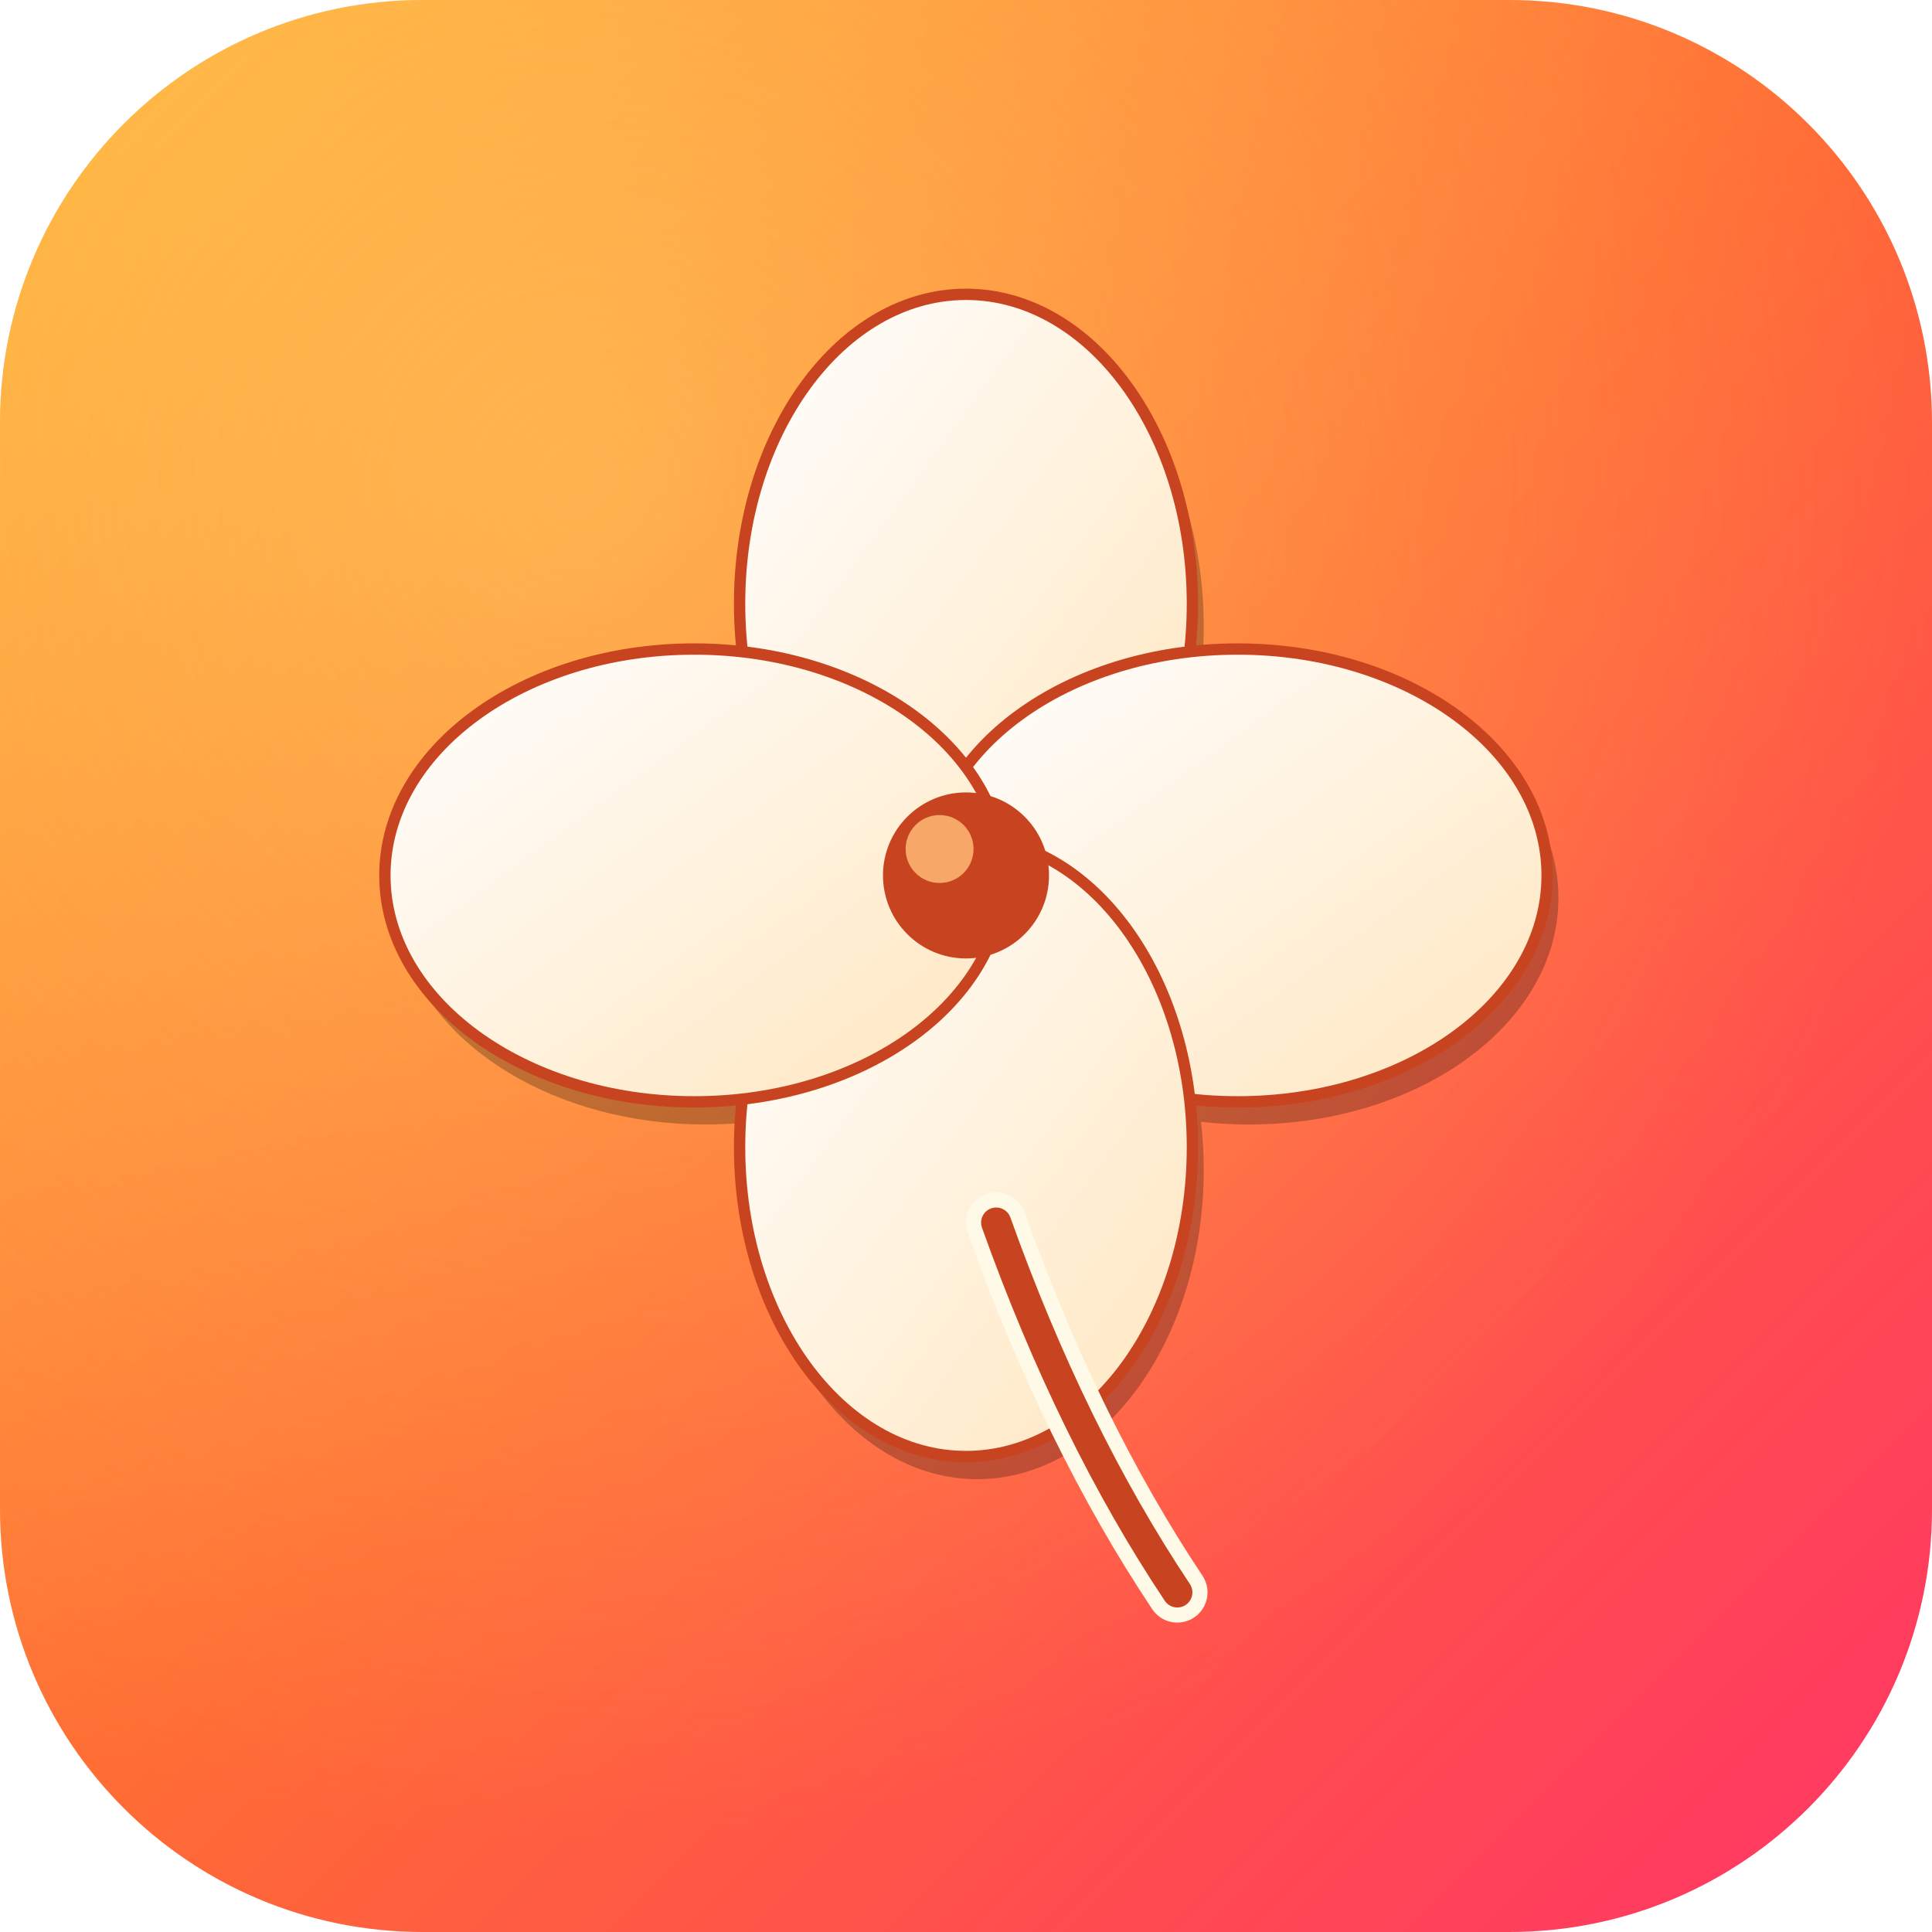
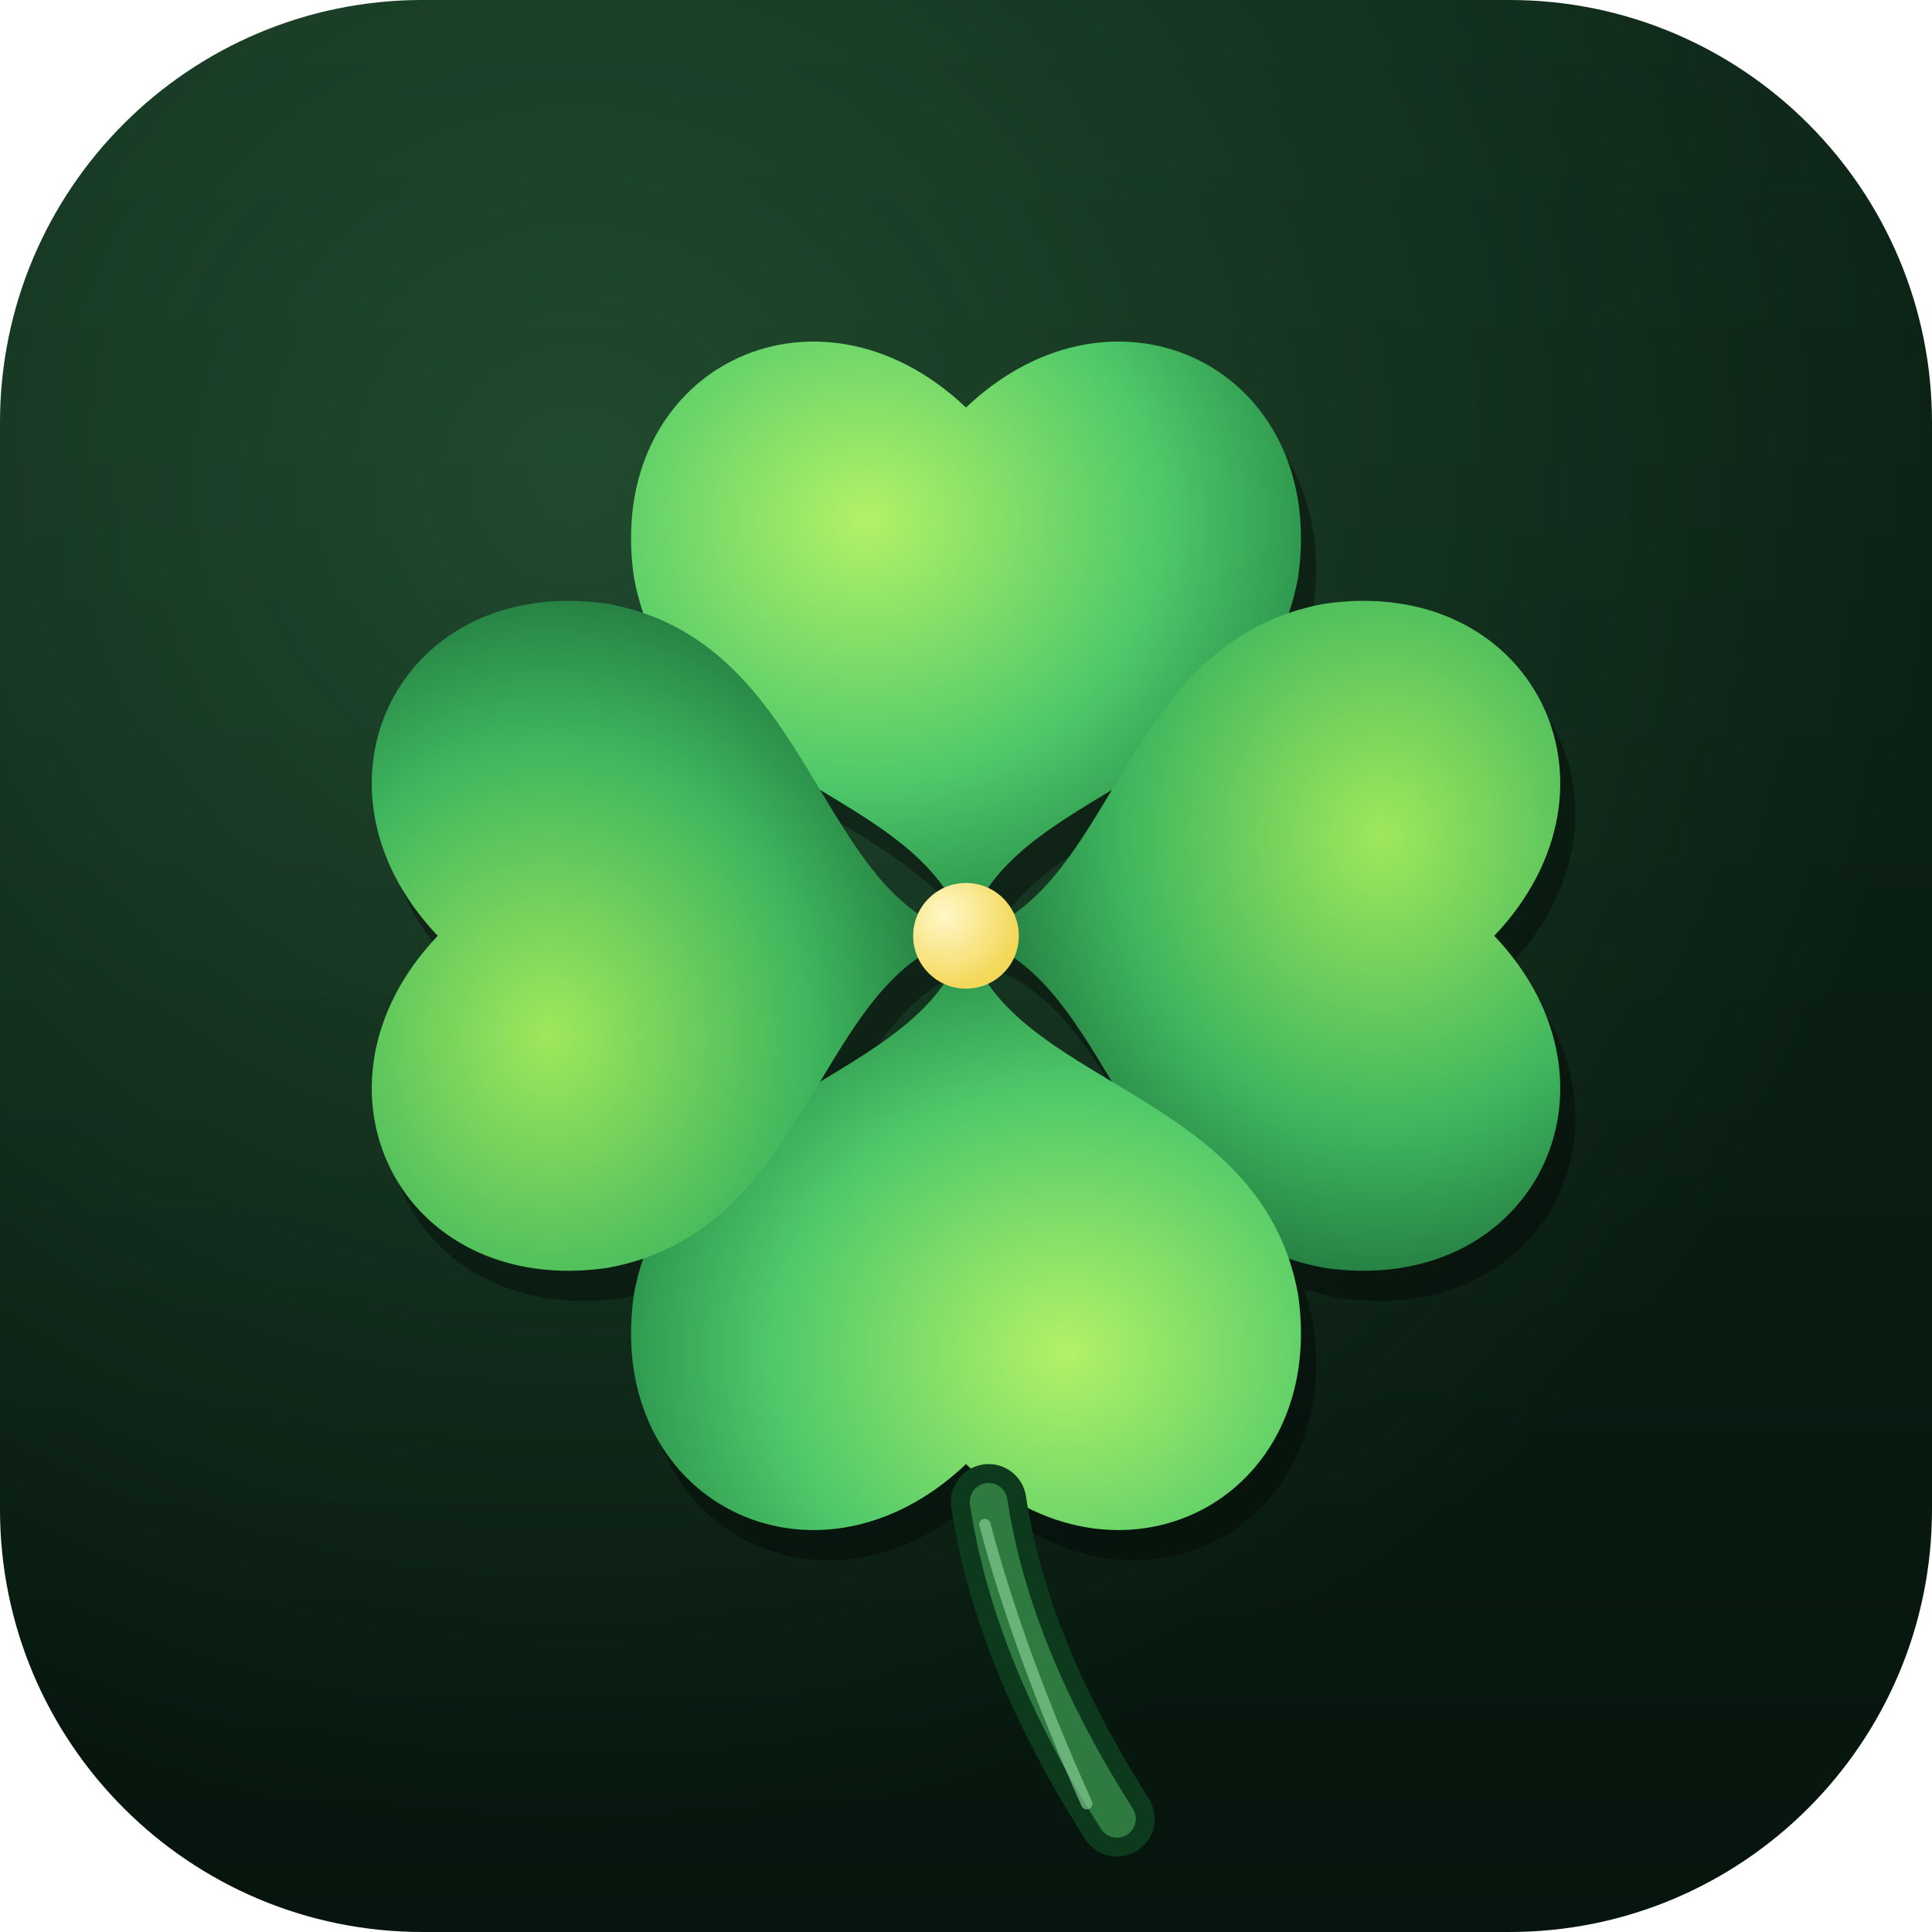
<svg xmlns="http://www.w3.org/2000/svg" viewBox="0 0 512 512" width="512" height="512">
  <defs>
-     <linearGradient id="bg" x1="0" y1="0" x2="1" y2="1">
-       <stop offset="0" stop-color="#FFB03A" />
-       <stop offset="0.5" stop-color="#FF6B35" />
-       <stop offset="1" stop-color="#FF3366" />
+     <linearGradient id="bg" x1="0" y1="0" x2="0" y2="1">
+       <stop offset="0" stop-color="#0D2618" />
+       <stop offset="0.55" stop-color="#0A1E13" />
+       <stop offset="1" stop-color="#06150D" />
    </linearGradient>
    <radialGradient id="innerGlow" cx="30%" cy="25%" r="70%">
-       <stop offset="0" stop-color="#FFE66D" stop-opacity="0.45" />
-       <stop offset="1" stop-color="#FFE66D" stop-opacity="0" />
+       <stop offset="0" stop-color="#7FFF9E" stop-opacity="0.18" />
+       <stop offset="1" stop-color="#7FFF9E" stop-opacity="0" />
    </radialGradient>
-     <linearGradient id="petal" x1="0" y1="0" x2="1" y2="1">
-       <stop offset="0" stop-color="#ffffff" />
-       <stop offset="1" stop-color="#FFE6BF" />
-     </linearGradient>
+     <radialGradient id="leafA" cx="35%" cy="30%" r="80%">
+       <stop offset="0" stop-color="#B2F267" />
+       <stop offset="0.55" stop-color="#4FC96A" />
+       <stop offset="1" stop-color="#1A7A3E" />
+     </radialGradient>
+     <radialGradient id="leafB" cx="35%" cy="30%" r="80%">
+       <stop offset="0" stop-color="#9FE85B" />
+       <stop offset="0.55" stop-color="#3FB65E" />
+       <stop offset="1" stop-color="#155F32" />
+     </radialGradient>
+     <radialGradient id="centerDot" cx="30%" cy="30%" r="70%">
+       <stop offset="0" stop-color="#FFF8C7" />
+       <stop offset="1" stop-color="#F4D85A" />
+     </radialGradient>
+     <path id="heartLeaf" d="M 0 0             C -10 -40, -78 -40, -88 -95             C -96 -150, -40 -178, 0 -140             C 40 -178, 96 -150, 88 -95             C 78 -40, 10 -40, 0 0 Z" />
  </defs>
  <rect width="512" height="512" rx="112" ry="112" fill="url(#bg)" />
  <rect width="512" height="512" rx="112" ry="112" fill="url(#innerGlow)" />
-   <g transform="translate(256, 232)">
-     <g transform="translate(3, 6)" opacity="0.25">
-       <ellipse cx="0" cy="-72" rx="60" ry="82" fill="#000" />
-       <ellipse cx="72" cy="0" rx="82" ry="60" fill="#000" />
-       <ellipse cx="0" cy="72" rx="60" ry="82" fill="#000" />
-       <ellipse cx="-72" cy="0" rx="82" ry="60" fill="#000" />
+   <g transform="translate(256 248)">
+     <g transform="translate(4 8)" opacity="0.35">
+       <use href="#heartLeaf" fill="#000" />
+       <use href="#heartLeaf" fill="#000" transform="rotate(90)" />
+       <use href="#heartLeaf" fill="#000" transform="rotate(180)" />
+       <use href="#heartLeaf" fill="#000" transform="rotate(270)" />
    </g>
-     <ellipse cx="0" cy="-72" rx="60" ry="82" fill="url(#petal)" stroke="#C84420" stroke-width="3" />
-     <ellipse cx="72" cy="0" rx="82" ry="60" fill="url(#petal)" stroke="#C84420" stroke-width="3" />
-     <ellipse cx="0" cy="72" rx="60" ry="82" fill="url(#petal)" stroke="#C84420" stroke-width="3" />
-     <ellipse cx="-72" cy="0" rx="82" ry="60" fill="url(#petal)" stroke="#C84420" stroke-width="3" />
-     <circle cx="0" cy="0" r="22" fill="#C84420" />
-     <circle cx="-7" cy="-7" r="9" fill="#FFB874" opacity="0.85" />
-     <path d="M 8,92 Q 28,148 56,190" fill="none" stroke="#FFFAE8" stroke-width="16" stroke-linecap="round" />
-     <path d="M 8,92 Q 28,148 56,190" fill="none" stroke="#C84420" stroke-width="8" stroke-linecap="round" />
+     <use href="#heartLeaf" fill="url(#leafA)" />
+     <use href="#heartLeaf" fill="url(#leafB)" transform="rotate(90)" />
+     <use href="#heartLeaf" fill="url(#leafA)" transform="rotate(180)" />
+     <use href="#heartLeaf" fill="url(#leafB)" transform="rotate(270)" />
+     <circle cx="0" cy="0" r="14" fill="url(#centerDot)" />
+   </g>
+   <g>
+     <path d="M 262 398 Q 268 438 296 482" fill="none" stroke="#0D3A1C" stroke-width="20" stroke-linecap="round" />
+     <path d="M 262 398 Q 268 438 296 482" fill="none" stroke="#2F7A40" stroke-width="10" stroke-linecap="round" />
+     <path d="M 261 404 Q 270 438 288 478" fill="none" stroke="#8FD9A0" stroke-width="3" stroke-linecap="round" opacity="0.6" />
  </g>
</svg>
